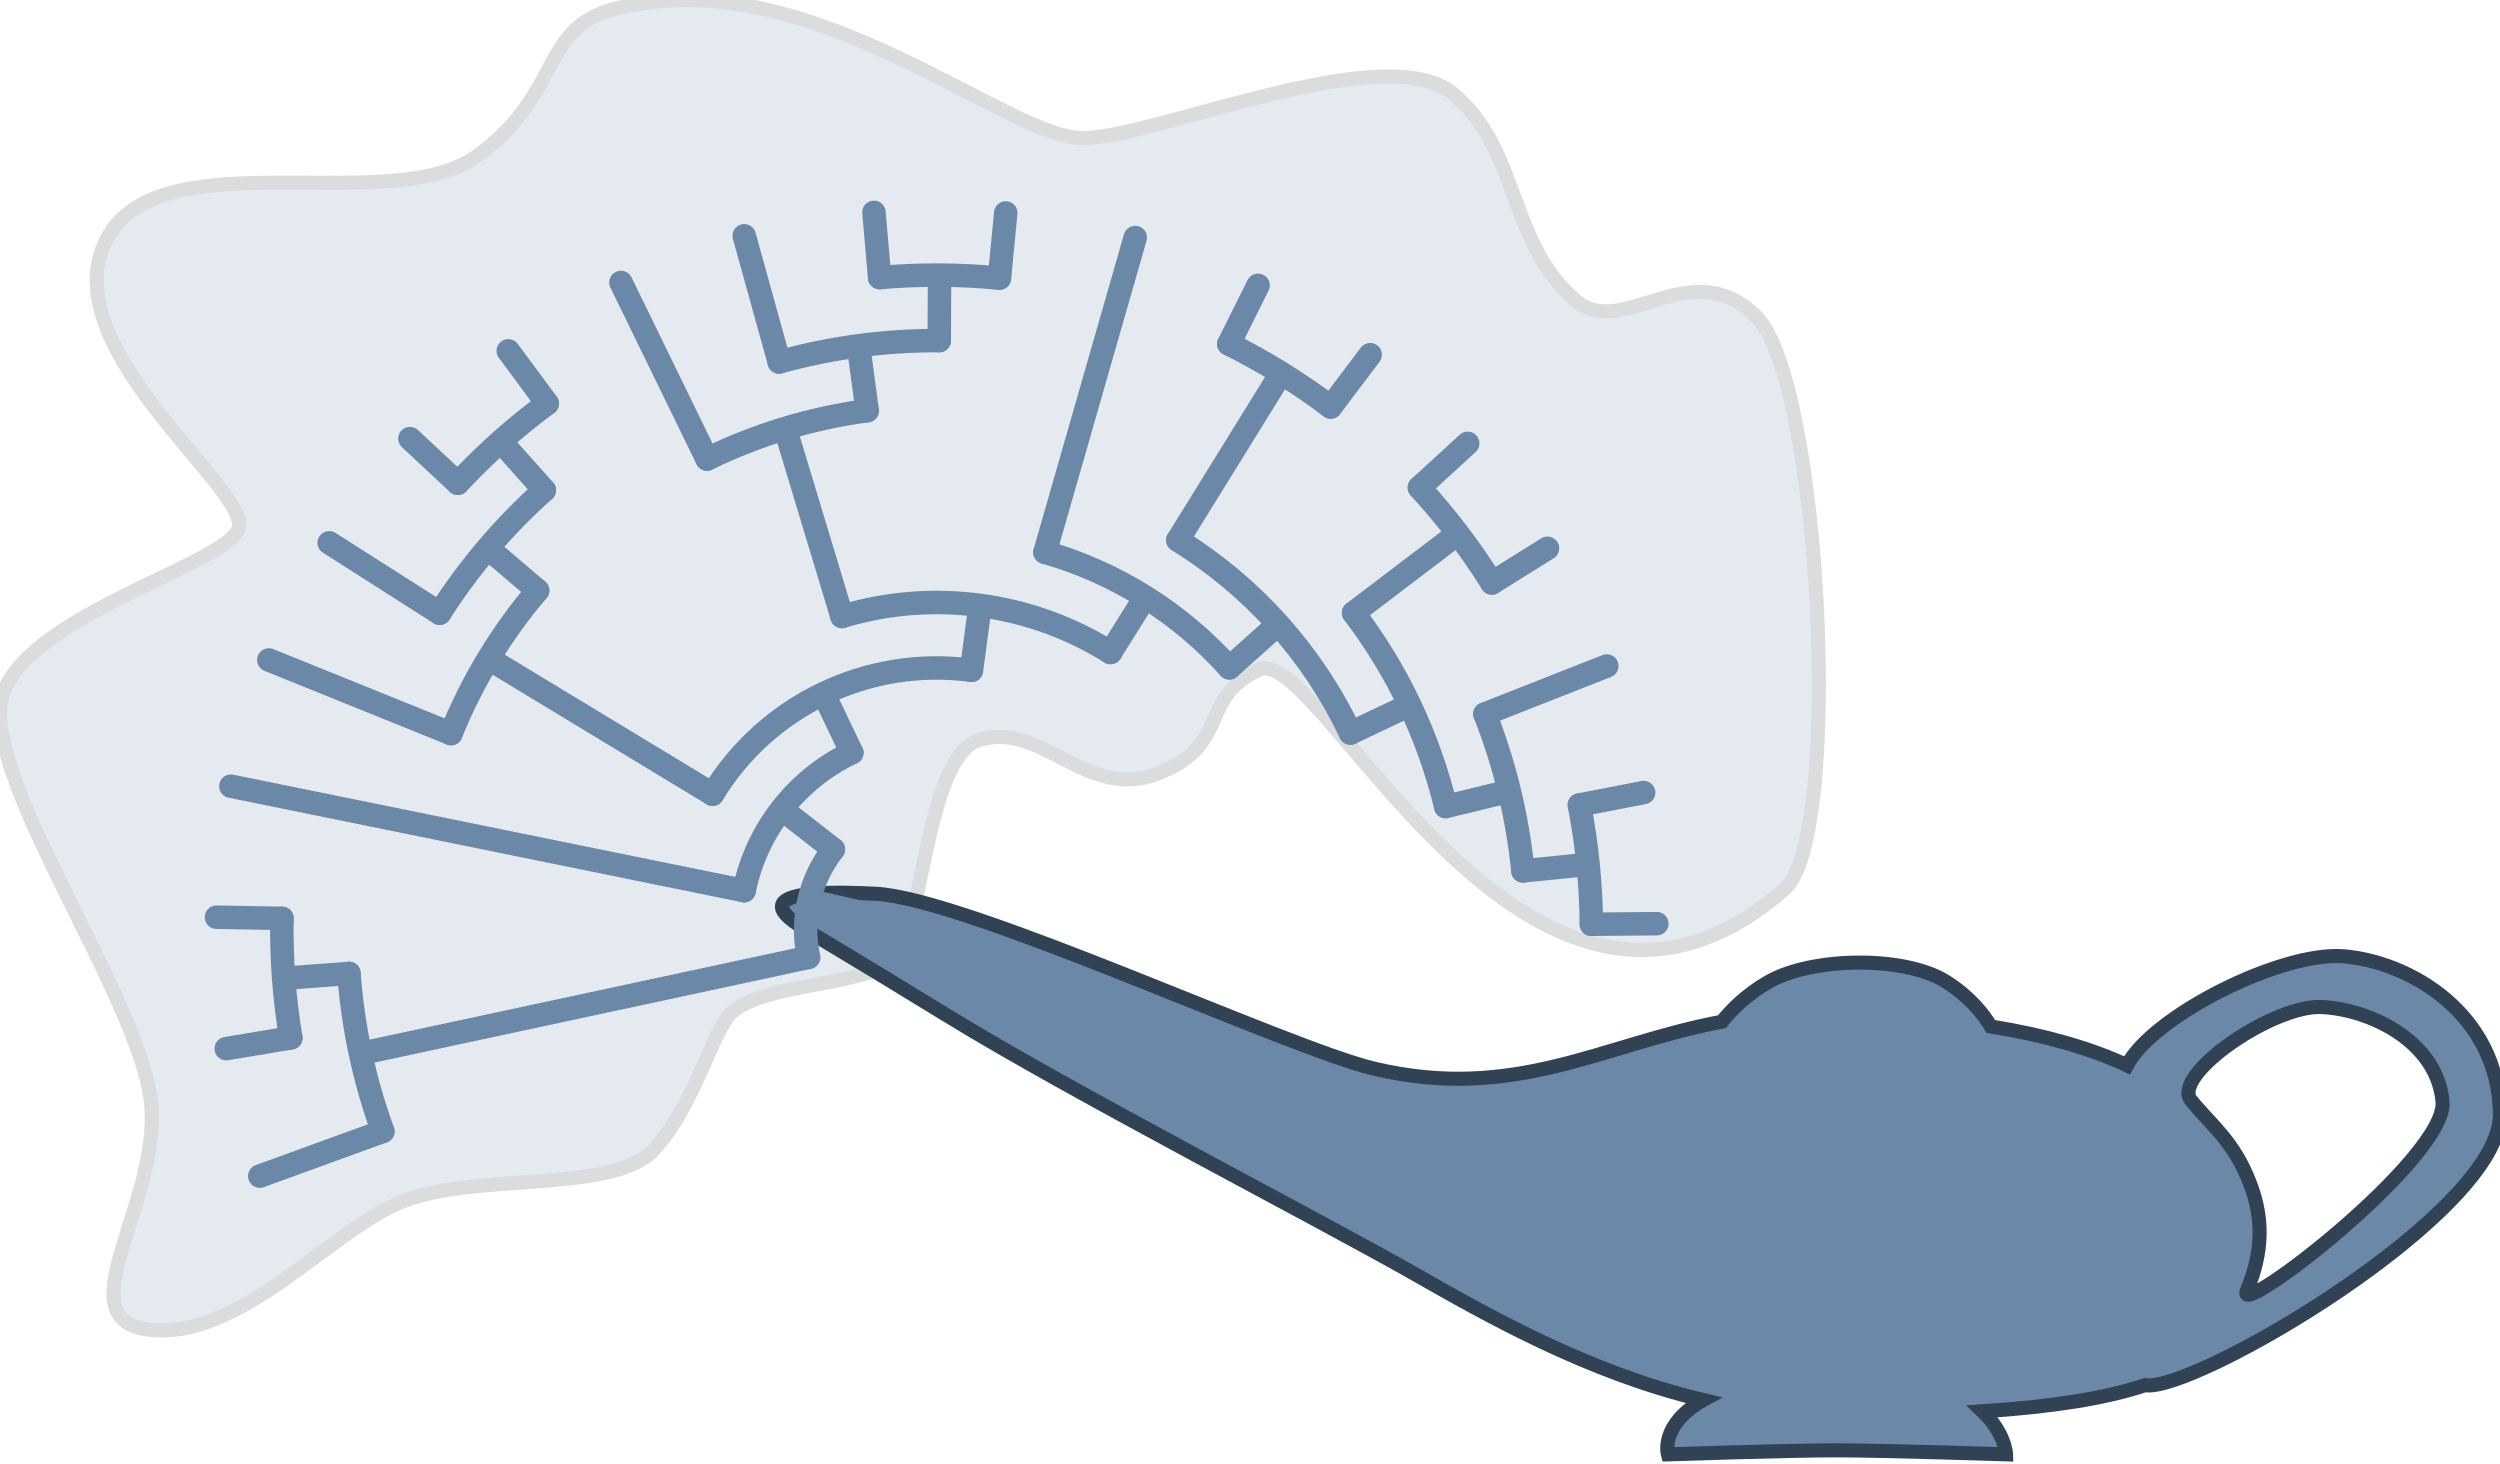
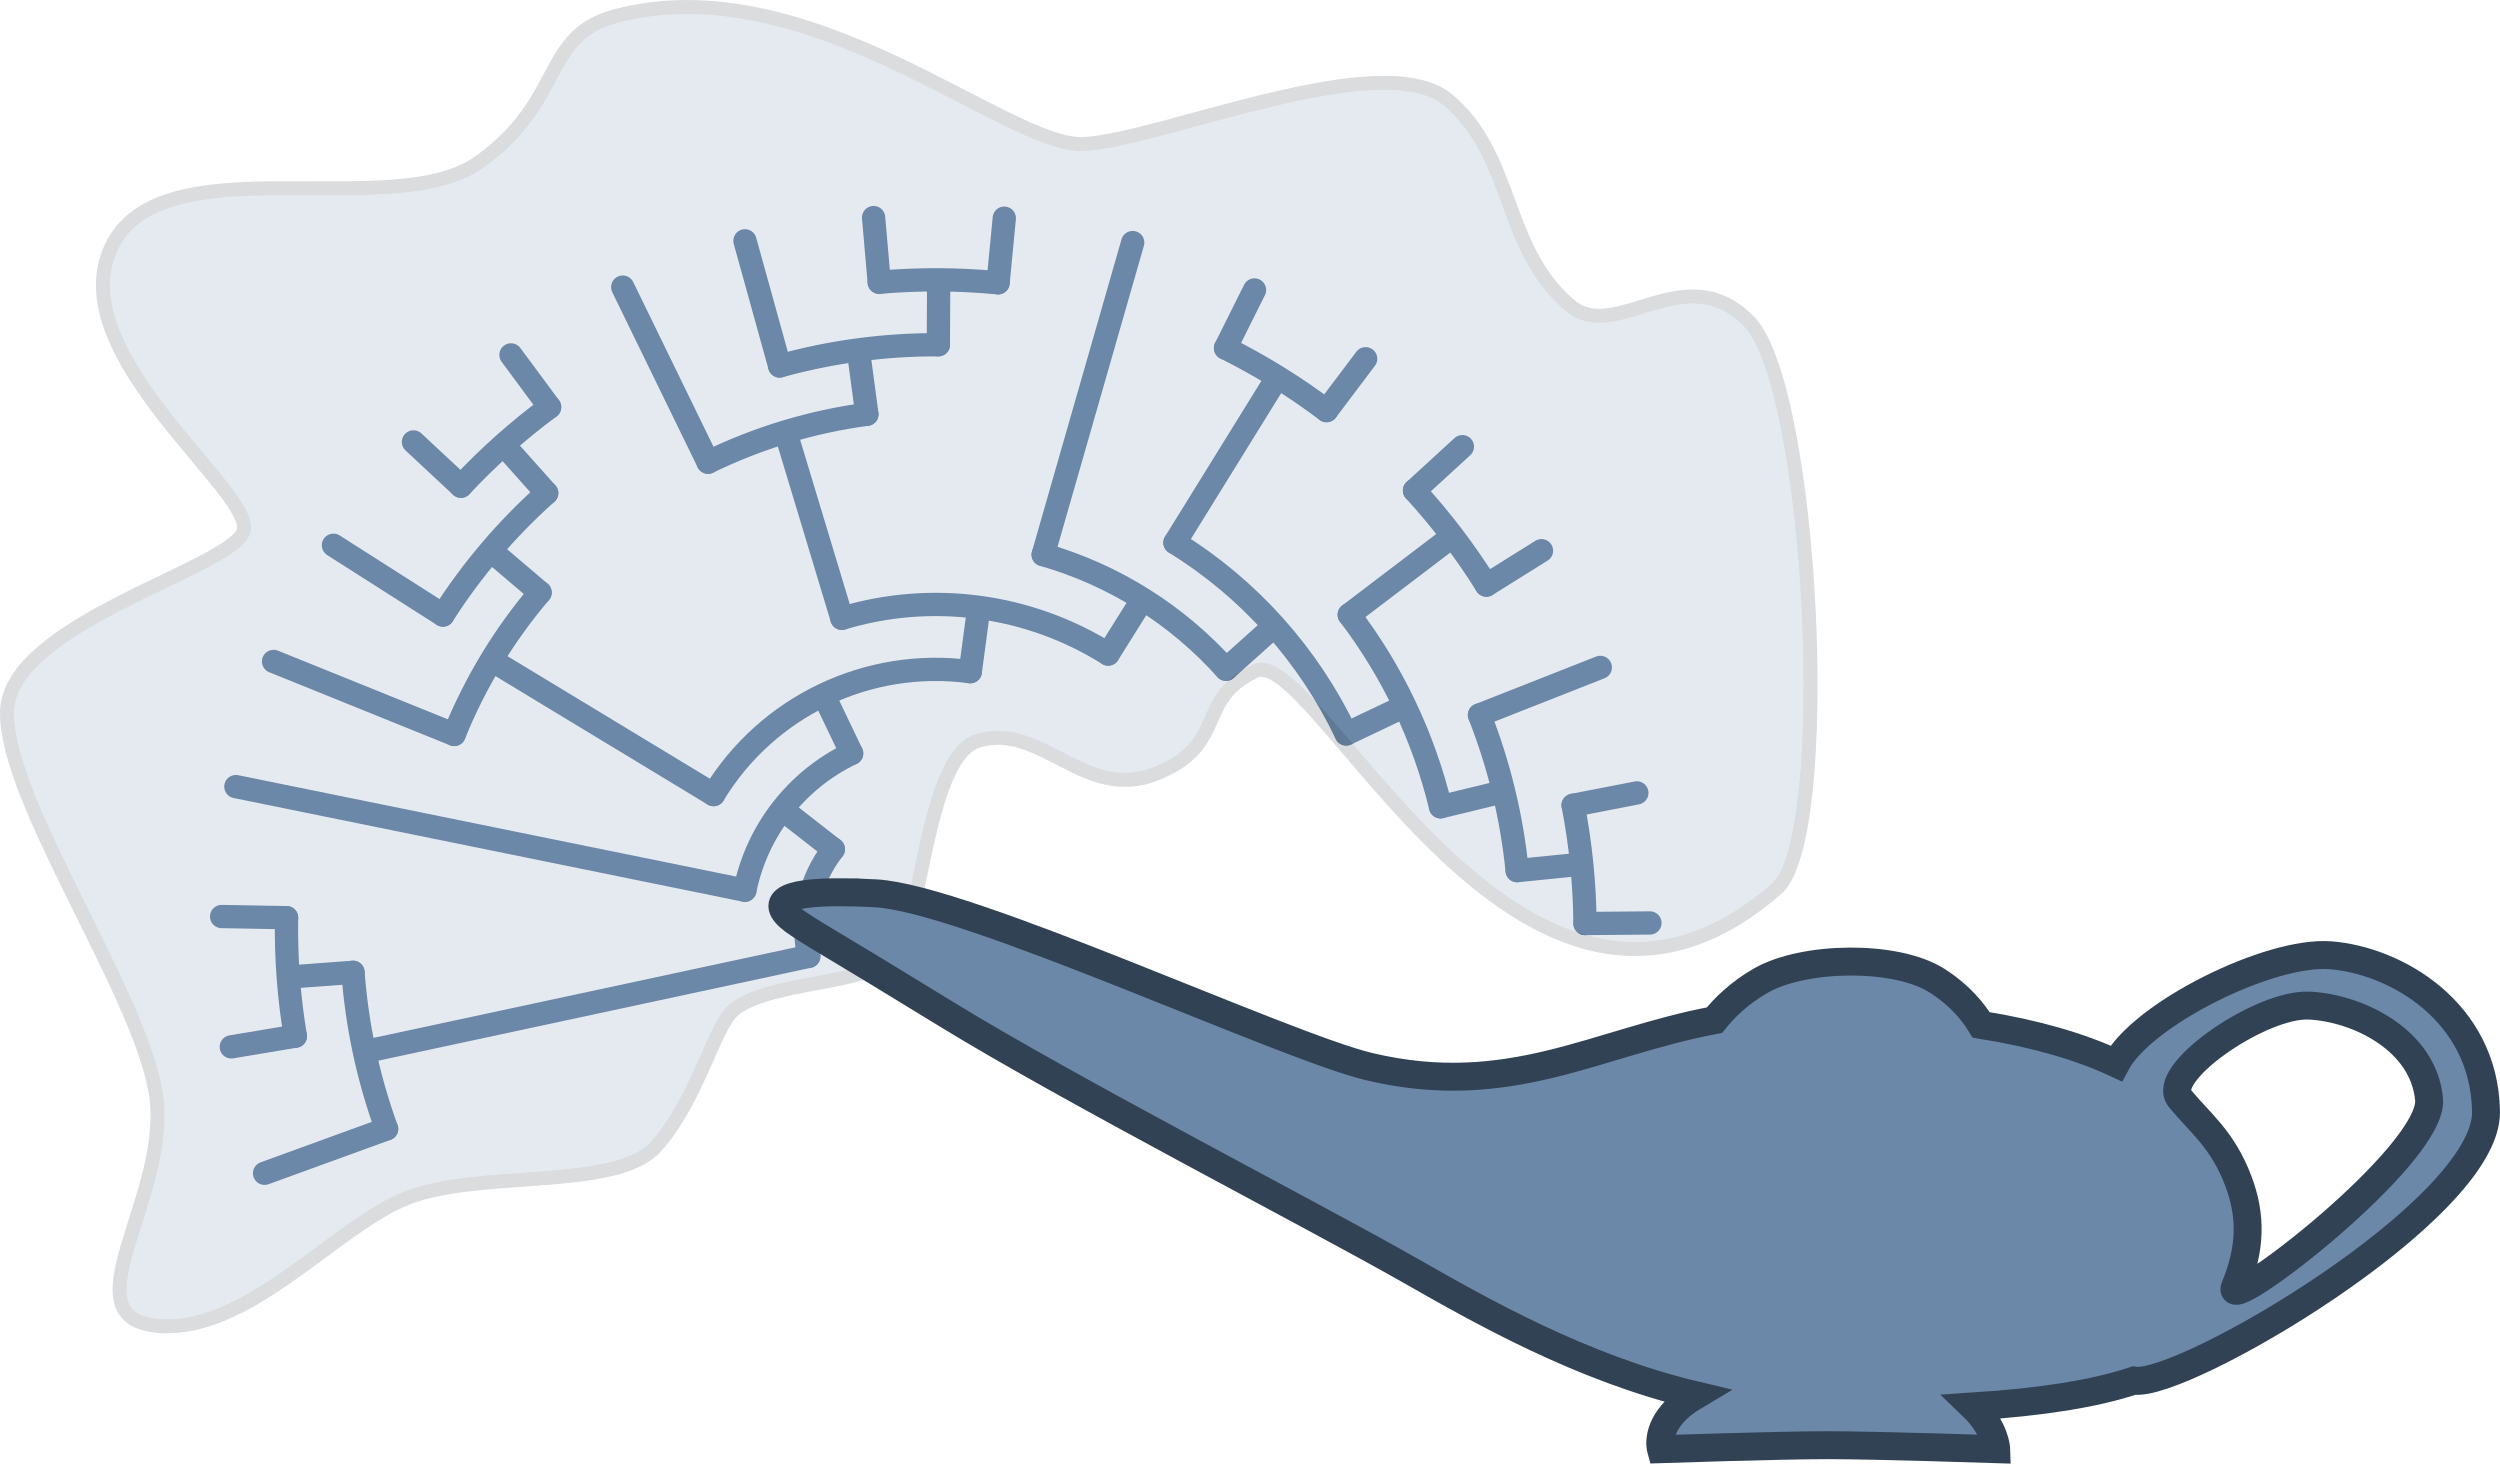
- <svg xmlns="http://www.w3.org/2000/svg" width="150.26mm" height="87.976mm" viewBox="0 0 532.416 311.728" id="svg2" version="1.1">
+ <svg xmlns="http://www.w3.org/2000/svg" width="151.53mm" height="88.712mm" viewBox="0 0 536.918 314.334" id="svg2" version="1.1">
  <defs id="defs4">
    <marker orient="auto" refY="0" refX="0" id="Arrow1Mend" style="overflow:visible">
      <path id="path4620" d="M 0,0 5,-5 -12.5,0 5,5 0,0 Z" style="fill-rule:evenodd;stroke:#000000;stroke-width:1pt" transform="matrix(-0.4,0,0,-0.4,-4,0)" />
    </marker>
    <marker orient="auto" refY="0" refX="0" id="Arrow1Lstart" style="overflow:visible">
      <path id="path4611" d="M 0,0 5,-5 -12.5,0 5,5 0,0 Z" style="fill-rule:evenodd;stroke:#000000;stroke-width:1pt" transform="matrix(0.8,0,0,0.8,10,0)" />
    </marker>
  </defs>
-   <g id="layer1" transform="translate(-188.8015,-93.33686)">
+   <g id="layer1" transform="translate(-187.3014,-91.83227)">
    <g style="overflow:hidden" id="g4405" transform="matrix(-0.6809851,-0.3931669,-0.3931669,0.6809851,1060.695,250.2417)">
      <g id="g4501">
-         <path id="path4505" d="m 605.08,218.07 c 24.023,-6.67 28.336,23.514 44.404,20.686 23.806,-4.19 33.843,-28.027 57.072,-31.966 23.229,-3.938 62.594,49.074 80.209,60.262 17.615,11.187 89.354,-4.93 128.056,33.576 14.842,14.767 0.316,26.972 12.404,53.322 12.088,26.351 78.602,38.57 75.307,70.636 -3.295,32.066 -68.479,38.01 -70.075,48.905 -1.597,10.895 42.988,53.756 31.299,74.847 -11.69,21.091 -68.996,47.837 -86.997,69.547 -18.001,21.71 -9.571,65.067 -31.874,55.351 -22.303,-9.715 -28.5,-45.926 -41.179,-63.315 -12.679,-17.389 -49.295,-31.069 -52.794,-47.375 -3.5,-16.306 2.592,-36.219 0.325,-42.762 -4.134,-11.935 -29.357,-24.853 -31.1,-35.356 -1.743,-10.503 19.477,-49.771 10.419,-61.393 -12.192,-13.971 -33.986,-0.263 -47.089,-17.072 -13.103,-16.809 1.085,-22.628 -9.43,-37.787 -10.515,-15.159 -122.953,67.901 -152.955,-19.586 -7.206,-19.783 59.978,-123.851 84.001,-130.521 z" style="opacity:0.174;fill:#6b88a8;fill-opacity:1;fill-rule:nonzero;stroke:#263341;stroke-width:3.815;stroke-linecap:round;stroke-linejoin:miter;stroke-miterlimit:10;stroke-dasharray:none;stroke-dashoffset:0;stroke-opacity:1" />
-         <path style="opacity:1;fill:#6b88a8;fill-opacity:1;fill-rule:nonzero;stroke:#314254;stroke-width:3;stroke-linecap:round;stroke-linejoin:miter;stroke-miterlimit:10;stroke-dasharray:none;stroke-dashoffset:0;stroke-opacity:1" d="M 179.904 190.123 C 166.023 189.985 163.28 192.514 170.113 196.996 C 175.856 200.762 175.517 200.19 201.889 216.385 C 228.261 232.579 280.859 259.684 301.279 271.314 C 316.407 279.931 338.043 292.322 362.725 298.17 C 362.716 298.175 362.706 298.177 362.697 298.182 C 353.448 303.448 355.201 309.727 355.201 309.727 C 355.201 309.727 380.68 308.875 390.969 308.875 C 401.258 308.875 427.223 309.727 427.223 309.727 C 427.223 309.727 427.088 305.251 422.207 300.568 C 437.075 299.602 448.378 297.809 456.828 295 C 466.916 296.756 532.737 258.355 532.416 237.234 C 532.088 215.677 512.907 204.699 498.953 203.652 C 485.851 202.67 458.65 216.22 452.971 226.879 C 445.313 223.308 435.739 220.496 423.982 218.604 C 422.413 216 419.529 212.285 414.445 209.07 C 405.626 203.494 385.968 203.804 376.719 209.07 C 371.989 211.763 368.753 215.032 366.703 217.594 C 341.375 222.336 322.618 234.706 292.59 227.578 C 274.24 223.222 206.079 191.394 186.541 190.348 C 184.099 190.217 181.887 190.143 179.904 190.123 z M 493.439 214.463 C 493.786 214.449 494.122 214.449 494.447 214.465 C 504.851 214.962 519.018 221.824 520.182 234.59 C 521.267 246.499 475.769 281.471 478.492 274.928 C 481.925 266.68 482.055 259.659 479.25 252.213 C 475.805 243.067 470.971 239.693 466.637 234.354 C 462.437 229.181 482.71 214.898 493.439 214.463 z " transform="matrix(-1.101346,-0.6358622,-0.6358622,1.101346,1060.026,381.5975)" id="path4136" />
        <g transform="matrix(0.1254083,0.1494135,0.1494135,-0.1254083,714.4232,472.868)" id="container_1" style="stroke:#6b88a8;stroke-width:32.597;stroke-linecap:round;stroke-linejoin:round;stroke-miterlimit:4;stroke-dasharray:none;stroke-dashoffset:0;stroke-opacity:1">
          <g id="container_2" style="stroke:#6b88a8;stroke-width:32.597;stroke-linecap:round;stroke-linejoin:round;stroke-miterlimit:4;stroke-dasharray:none;stroke-dashoffset:0;stroke-opacity:1" />
          <g id="container_3" style="stroke:#6b88a8;stroke-width:32.597;stroke-linecap:round;stroke-linejoin:round;stroke-miterlimit:4;stroke-dasharray:none;stroke-dashoffset:0;stroke-opacity:1" />
          <g id="container_4" style="stroke:#6b88a8;stroke-width:32.597;stroke-linecap:round;stroke-linejoin:round;stroke-miterlimit:4;stroke-dasharray:none;stroke-dashoffset:0;stroke-opacity:1">
            <g id="I11" style="stroke:#6b88a8;stroke-width:32.597;stroke-linecap:round;stroke-linejoin:round;stroke-miterlimit:4;stroke-dasharray:none;stroke-dashoffset:0;stroke-opacity:1">
              <path id="shape" style="fill:none;stroke:#6b88a8;stroke-width:32.597;stroke-linecap:round;stroke-linejoin:round;stroke-miterlimit:4;stroke-dasharray:none;stroke-dashoffset:0;stroke-opacity:1" d="m -713.924,562.813 214.177,-168.844 M -762.428,495.126 m 0,0 a 909.091,909.091 0 0 0 102.997,130.65" />
            </g>
            <g id="I29" style="stroke:#6b88a8;stroke-width:32.597;stroke-linecap:round;stroke-linejoin:round;stroke-miterlimit:4;stroke-dasharray:none;stroke-dashoffset:0;stroke-opacity:1">
              <path id="shape_1" style="fill:none;stroke:#6b88a8;stroke-width:32.597;stroke-linecap:round;stroke-linejoin:round;stroke-miterlimit:4;stroke-dasharray:none;stroke-dashoffset:0;stroke-opacity:1" d="m -258.819,965.926 23.529,-87.811" />
            </g>
            <g id="I37" style="stroke:#6b88a8;stroke-width:32.597;stroke-linecap:round;stroke-linejoin:round;stroke-miterlimit:4;stroke-dasharray:none;stroke-dashoffset:0;stroke-opacity:1">
              <path id="shape_2" style="fill:none;stroke:#6b88a8;stroke-width:32.597;stroke-linecap:round;stroke-linejoin:round;stroke-miterlimit:4;stroke-dasharray:none;stroke-dashoffset:0;stroke-opacity:1" d="M 608.761,793.353 498.078,649.107" />
            </g>
            <g id="I12" style="stroke:#6b88a8;stroke-width:32.597;stroke-linecap:round;stroke-linejoin:round;stroke-miterlimit:4;stroke-dasharray:none;stroke-dashoffset:0;stroke-opacity:1">
              <path id="shape_3" style="fill:none;stroke:#6b88a8;stroke-width:32.597;stroke-linecap:round;stroke-linejoin:round;stroke-miterlimit:4;stroke-dasharray:none;stroke-dashoffset:0;stroke-opacity:1" d="m -725.374,688.355 65.943,-62.578" />
            </g>
            <g id="I31" style="stroke:#6b88a8;stroke-width:32.597;stroke-linecap:round;stroke-linejoin:round;stroke-miterlimit:4;stroke-dasharray:none;stroke-dashoffset:0;stroke-opacity:1">
              <path id="shape_4" style="fill:none;stroke:#6b88a8;stroke-width:32.597;stroke-linecap:round;stroke-linejoin:round;stroke-miterlimit:4;stroke-dasharray:none;stroke-dashoffset:0;stroke-opacity:1" d="M 455.836,566.692 227.918,283.346 m 131.589,348.857 m 0,0 a 727.273,727.273 0 0 0 180.963,-145.563" />
            </g>
            <g id="I36" style="stroke:#6b88a8;stroke-width:32.597;stroke-linecap:round;stroke-linejoin:round;stroke-miterlimit:4;stroke-dasharray:none;stroke-dashoffset:0;stroke-opacity:1">
              <path id="shape_5" style="fill:none;stroke:#6b88a8;stroke-width:32.597;stroke-linecap:round;stroke-linejoin:round;stroke-miterlimit:4;stroke-dasharray:none;stroke-dashoffset:0;stroke-opacity:1" d="M 284.015,958.82 258.196,871.654" />
            </g>
            <g id="I17" style="stroke:#6b88a8;stroke-width:32.597;stroke-linecap:round;stroke-linejoin:round;stroke-miterlimit:4;stroke-dasharray:none;stroke-dashoffset:0;stroke-opacity:1">
              <path id="shape_6" style="fill:none;stroke:#6b88a8;stroke-width:32.597;stroke-linecap:round;stroke-linejoin:round;stroke-miterlimit:4;stroke-dasharray:none;stroke-dashoffset:0;stroke-opacity:1" d="m -987.688,-156.434 89.79,14.221" />
            </g>
            <g id="I22" style="stroke:#6b88a8;stroke-width:32.597;stroke-linecap:round;stroke-linejoin:round;stroke-miterlimit:4;stroke-dasharray:none;stroke-dashoffset:0;stroke-opacity:1">
              <path id="shape_7" style="fill:none;stroke:#6b88a8;stroke-width:32.597;stroke-linecap:round;stroke-linejoin:round;stroke-miterlimit:4;stroke-dasharray:none;stroke-dashoffset:0;stroke-opacity:1" d="m -978.148,207.912 88.923,-18.901" />
            </g>
            <g id="I5" style="stroke:#6b88a8;stroke-width:32.597;stroke-linecap:round;stroke-linejoin:round;stroke-miterlimit:4;stroke-dasharray:none;stroke-dashoffset:0;stroke-opacity:1">
              <path id="shape_8" style="fill:none;stroke:#6b88a8;stroke-width:32.597;stroke-linecap:round;stroke-linejoin:round;stroke-miterlimit:4;stroke-dasharray:none;stroke-dashoffset:0;stroke-opacity:1" d="M 144.705,231.172 96.47,154.115 m -69.904,117.315 m 0,0 A 272.727,272.727 0 0 0 232.538,142.5" />
            </g>
            <g id="I6" style="stroke:#6b88a8;stroke-width:32.597;stroke-linecap:round;stroke-linejoin:round;stroke-miterlimit:4;stroke-dasharray:none;stroke-dashoffset:0;stroke-opacity:1">
              <path id="shape_9" style="fill:none;stroke:#6b88a8;stroke-width:32.597;stroke-linecap:round;stroke-linejoin:round;stroke-miterlimit:4;stroke-dasharray:none;stroke-dashoffset:0;stroke-opacity:1" d="M 852.64,522.499 232.538,142.5" />
            </g>
            <g id="I16" style="stroke:#6b88a8;stroke-width:32.597;stroke-linecap:round;stroke-linejoin:round;stroke-miterlimit:4;stroke-dasharray:none;stroke-dashoffset:0;stroke-opacity:1">
              <path id="shape_10" style="fill:none;stroke:#6b88a8;stroke-width:32.597;stroke-linecap:round;stroke-linejoin:round;stroke-miterlimit:4;stroke-dasharray:none;stroke-dashoffset:0;stroke-opacity:1" d="m -881.119,-223.776 88.112,22.378 m -63.94,-102.063 m 0,0 a 909.091,909.091 0 0 0 -40.952,161.248" />
            </g>
            <g id="I20" style="stroke:#6b88a8;stroke-width:32.597;stroke-linecap:round;stroke-linejoin:round;stroke-miterlimit:4;stroke-dasharray:none;stroke-dashoffset:0;stroke-opacity:1">
              <path id="shape_11" style="fill:none;stroke:#6b88a8;stroke-width:32.597;stroke-linecap:round;stroke-linejoin:round;stroke-miterlimit:4;stroke-dasharray:none;stroke-dashoffset:0;stroke-opacity:1" d="m -868.2,269.583 173.64,-53.917 m -194.665,-26.656 m 0,0 a 909.091,909.091 0 0 0 49.335,158.883" />
            </g>
            <g id="I0" style="stroke:#6b88a8;stroke-width:32.597;stroke-linecap:round;stroke-linejoin:round;stroke-miterlimit:4;stroke-dasharray:none;stroke-dashoffset:0;stroke-opacity:1">
              <path id="shape_12" style="fill:none;stroke:#6b88a8;stroke-width:32.597;stroke-linecap:round;stroke-linejoin:round;stroke-miterlimit:4;stroke-dasharray:none;stroke-dashoffset:0;stroke-opacity:1" d="M 810.466,112.101 180.104,24.911 M 787.463,222.088 m 0,0 A 818.182,818.182 0 0 0 818.182,0" />
            </g>
            <g id="I26" style="stroke:#6b88a8;stroke-width:32.597;stroke-linecap:round;stroke-linejoin:round;stroke-miterlimit:4;stroke-dasharray:none;stroke-dashoffset:0;stroke-opacity:1">
              <path id="shape_13" style="fill:none;stroke:#6b88a8;stroke-width:32.597;stroke-linecap:round;stroke-linejoin:round;stroke-miterlimit:4;stroke-dasharray:none;stroke-dashoffset:0;stroke-opacity:1" d="m -175.344,799.172 19.483,-88.797 m -127.325,57.236 m 0,0 a 818.182,818.182 0 0 0 218.993,48.049" />
            </g>
            <g id="I33" style="stroke:#6b88a8;stroke-width:32.597;stroke-linecap:round;stroke-linejoin:round;stroke-miterlimit:4;stroke-dasharray:none;stroke-dashoffset:0;stroke-opacity:1">
              <path id="shape_14" style="fill:none;stroke:#6b88a8;stroke-width:32.597;stroke-linecap:round;stroke-linejoin:round;stroke-miterlimit:4;stroke-dasharray:none;stroke-dashoffset:0;stroke-opacity:1" d="m 404.445,711.229 -44.938,-79.025 m -56.323,127.732 m 0,0 A 818.182,818.182 0 0 0 498.078,649.107" />
            </g>
            <g id="I8" style="stroke:#6b88a8;stroke-width:32.597;stroke-linecap:round;stroke-linejoin:round;stroke-miterlimit:4;stroke-dasharray:none;stroke-dashoffset:0;stroke-opacity:1">
              <path id="shape_15" style="fill:none;stroke:#6b88a8;stroke-width:32.597;stroke-linecap:round;stroke-linejoin:round;stroke-miterlimit:4;stroke-dasharray:none;stroke-dashoffset:0;stroke-opacity:1" d="m -210.82,402.699 42.164,-80.54 m -189.912,-42.802 m 0,0 a 454.545,454.545 0 0 0 333.294,174.485" />
            </g>
            <g id="I32" style="stroke:#6b88a8;stroke-width:32.597;stroke-linecap:round;stroke-linejoin:round;stroke-miterlimit:4;stroke-dasharray:none;stroke-dashoffset:0;stroke-opacity:1">
              <path id="shape_16" style="fill:none;stroke:#6b88a8;stroke-width:32.597;stroke-linecap:round;stroke-linejoin:round;stroke-miterlimit:4;stroke-dasharray:none;stroke-dashoffset:0;stroke-opacity:1" d="M 743.145,669.131 540.469,486.64" />
            </g>
            <g id="I2" style="stroke:#6b88a8;stroke-width:32.597;stroke-linecap:round;stroke-linejoin:round;stroke-miterlimit:4;stroke-dasharray:none;stroke-dashoffset:0;stroke-opacity:1">
              <path id="shape_17" style="fill:none;stroke:#6b88a8;stroke-width:32.597;stroke-linecap:round;stroke-linejoin:round;stroke-miterlimit:4;stroke-dasharray:none;stroke-dashoffset:0;stroke-opacity:1" d="M 983.255,182.236 893.868,165.669" />
            </g>
            <g id="I18" style="stroke:#6b88a8;stroke-width:32.597;stroke-linecap:round;stroke-linejoin:round;stroke-miterlimit:4;stroke-dasharray:none;stroke-dashoffset:0;stroke-opacity:1">
              <path id="shape_18" style="fill:none;stroke:#6b88a8;stroke-width:32.597;stroke-linecap:round;stroke-linejoin:round;stroke-miterlimit:4;stroke-dasharray:none;stroke-dashoffset:0;stroke-opacity:1" d="m -942.641,-333.807 85.695,30.346" />
            </g>
            <g id="I35" style="stroke:#6b88a8;stroke-width:32.597;stroke-linecap:round;stroke-linejoin:round;stroke-miterlimit:4;stroke-dasharray:none;stroke-dashoffset:0;stroke-opacity:1">
              <path id="shape_19" style="fill:none;stroke:#6b88a8;stroke-width:32.597;stroke-linecap:round;stroke-linejoin:round;stroke-miterlimit:4;stroke-dasharray:none;stroke-dashoffset:0;stroke-opacity:1" d="M 453.99,891.007 412.719,810.006" />
            </g>
            <g id="I28" style="stroke:#6b88a8;stroke-width:32.597;stroke-linecap:round;stroke-linejoin:round;stroke-miterlimit:4;stroke-dasharray:none;stroke-dashoffset:0;stroke-opacity:1">
              <path id="shape_20" style="fill:none;stroke:#6b88a8;stroke-width:32.597;stroke-linecap:round;stroke-linejoin:round;stroke-miterlimit:4;stroke-dasharray:none;stroke-dashoffset:0;stroke-opacity:1" d="m -314.652,852.901 31.465,-85.29 m -108.187,52.921 m 0,0 a 909.091,909.091 0 0 0 156.084,57.582" />
            </g>
            <g id="I10" style="stroke:#6b88a8;stroke-width:32.597;stroke-linecap:round;stroke-linejoin:round;stroke-miterlimit:4;stroke-dasharray:none;stroke-dashoffset:0;stroke-opacity:1">
              <path id="shape_21" style="fill:none;stroke:#6b88a8;stroke-width:32.597;stroke-linecap:round;stroke-linejoin:round;stroke-miterlimit:4;stroke-dasharray:none;stroke-dashoffset:0;stroke-opacity:1" d="m -590.674,236.776 84.382,-33.825 M -633.5,60.302 m 0,0 a 636.364,636.364 0 0 0 133.753,333.667" />
            </g>
            <g id="I30" style="stroke:#6b88a8;stroke-width:32.597;stroke-linecap:round;stroke-linejoin:round;stroke-miterlimit:4;stroke-dasharray:none;stroke-dashoffset:0;stroke-opacity:1">
              <path id="shape_22" style="fill:none;stroke:#6b88a8;stroke-width:32.597;stroke-linecap:round;stroke-linejoin:round;stroke-miterlimit:4;stroke-dasharray:none;stroke-dashoffset:0;stroke-opacity:1" d="m -430.511,902.585 39.137,-82.053" />
            </g>
            <g id="I7" style="stroke:#6b88a8;stroke-width:32.597;stroke-linecap:round;stroke-linejoin:round;stroke-miterlimit:4;stroke-dasharray:none;stroke-dashoffset:0;stroke-opacity:1">
              <path id="shape_23" style="fill:none;stroke:#6b88a8;stroke-width:32.597;stroke-linecap:round;stroke-linejoin:round;stroke-miterlimit:4;stroke-dasharray:none;stroke-dashoffset:0;stroke-opacity:1" d="m 35.421,361.907 -8.855,-90.477 m -195.221,50.729 m 0,0 a 363.636,363.636 0 0 0 396.574,-38.813" />
            </g>
            <g id="I4" style="stroke:#6b88a8;stroke-width:32.597;stroke-linecap:round;stroke-linejoin:round;stroke-miterlimit:4;stroke-dasharray:none;stroke-dashoffset:0;stroke-opacity:1">
              <path id="shape_24" style="fill:none;stroke:#6b88a8;stroke-width:32.597;stroke-linecap:round;stroke-linejoin:round;stroke-miterlimit:4;stroke-dasharray:none;stroke-dashoffset:0;stroke-opacity:1" d="M 1000,0 818.182,0" />
            </g>
            <g id="I13" style="stroke:#6b88a8;stroke-width:32.597;stroke-linecap:round;stroke-linejoin:round;stroke-miterlimit:4;stroke-dasharray:none;stroke-dashoffset:0;stroke-opacity:1">
              <path id="shape_25" style="fill:none;stroke:#6b88a8;stroke-width:32.597;stroke-linecap:round;stroke-linejoin:round;stroke-miterlimit:4;stroke-dasharray:none;stroke-dashoffset:0;stroke-opacity:1" d="m -838.671,544.639 76.243,-49.513" />
            </g>
            <g id="I34" style="stroke:#6b88a8;stroke-width:32.597;stroke-linecap:round;stroke-linejoin:round;stroke-miterlimit:4;stroke-dasharray:none;stroke-dashoffset:0;stroke-opacity:1">
              <path id="shape_26" style="fill:none;stroke:#6b88a8;stroke-width:32.597;stroke-linecap:round;stroke-linejoin:round;stroke-miterlimit:4;stroke-dasharray:none;stroke-dashoffset:0;stroke-opacity:1" d="M 336.87,844.372 303.183,759.935 M 258.196,871.654 m 0,0 a 909.091,909.091 0 0 0 154.523,-61.648" />
            </g>
            <g id="I27" style="stroke:#6b88a8;stroke-width:32.597;stroke-linecap:round;stroke-linejoin:round;stroke-miterlimit:4;stroke-dasharray:none;stroke-dashoffset:0;stroke-opacity:1">
              <path id="shape_27" style="fill:none;stroke:#6b88a8;stroke-width:32.597;stroke-linecap:round;stroke-linejoin:round;stroke-miterlimit:4;stroke-dasharray:none;stroke-dashoffset:0;stroke-opacity:1" d="m -78.459,996.917 14.265,-181.258" />
            </g>
            <g id="I19" style="stroke:#6b88a8;stroke-width:32.597;stroke-linecap:round;stroke-linejoin:round;stroke-miterlimit:4;stroke-dasharray:none;stroke-dashoffset:0;stroke-opacity:1">
              <path id="shape_28" style="fill:none;stroke:#6b88a8;stroke-width:32.597;stroke-linecap:round;stroke-linejoin:round;stroke-miterlimit:4;stroke-dasharray:none;stroke-dashoffset:0;stroke-opacity:1" d="m -999.657,26.177 181.756,-4.759" />
            </g>
            <g id="I24" style="stroke:#6b88a8;stroke-width:32.597;stroke-linecap:round;stroke-linejoin:round;stroke-miterlimit:4;stroke-dasharray:none;stroke-dashoffset:0;stroke-opacity:1">
              <path id="shape_29" style="fill:none;stroke:#6b88a8;stroke-width:32.597;stroke-linecap:round;stroke-linejoin:round;stroke-miterlimit:4;stroke-dasharray:none;stroke-dashoffset:0;stroke-opacity:1" d="M -40.439,726.148 -25.274,453.842 M -155.861,710.375 m 0,0 a 727.273,727.273 0 0 0 231.882,12.913" />
            </g>
            <g id="I15" style="stroke:#6b88a8;stroke-width:32.597;stroke-linecap:round;stroke-linejoin:round;stroke-miterlimit:4;stroke-dasharray:none;stroke-dashoffset:0;stroke-opacity:1">
              <path id="shape_30" style="fill:none;stroke:#6b88a8;stroke-width:32.597;stroke-linecap:round;stroke-linejoin:round;stroke-miterlimit:4;stroke-dasharray:none;stroke-dashoffset:0;stroke-opacity:1" d="m -813.123,-90.847 90.347,10.094 m -70.231,-120.645 m 0,0 a 818.182,818.182 0 0 0 -24.894,222.816" />
            </g>
            <g id="I9" style="stroke:#6b88a8;stroke-width:32.597;stroke-linecap:round;stroke-linejoin:round;stroke-miterlimit:4;stroke-dasharray:none;stroke-dashoffset:0;stroke-opacity:1">
              <path id="shape_31" style="fill:none;stroke:#6b88a8;stroke-width:32.597;stroke-linecap:round;stroke-linejoin:round;stroke-miterlimit:4;stroke-dasharray:none;stroke-dashoffset:0;stroke-opacity:1" d="m -430.282,335.229 71.714,-55.871 m -147.724,-76.407 m 0,0 A 545.455,545.455 0 0 0 -320.61,441.282" />
            </g>
            <g id="I21" style="stroke:#6b88a8;stroke-width:32.597;stroke-linecap:round;stroke-linejoin:round;stroke-miterlimit:4;stroke-dasharray:none;stroke-dashoffset:0;stroke-opacity:1">
              <path id="shape_32" style="fill:none;stroke:#6b88a8;stroke-width:32.597;stroke-linecap:round;stroke-linejoin:round;stroke-miterlimit:4;stroke-dasharray:none;stroke-dashoffset:0;stroke-opacity:1" d="m -923.88,382.683 83.989,-34.789" />
            </g>
            <g id="I3" style="stroke:#6b88a8;stroke-width:32.597;stroke-linecap:round;stroke-linejoin:round;stroke-miterlimit:4;stroke-dasharray:none;stroke-dashoffset:0;stroke-opacity:1">
              <path id="shape_33" style="fill:none;stroke:#6b88a8;stroke-width:32.597;stroke-linecap:round;stroke-linejoin:round;stroke-miterlimit:4;stroke-dasharray:none;stroke-dashoffset:0;stroke-opacity:1" d="m 933.58,358.368 -84.871,-32.579" />
            </g>
            <g id="I14" style="stroke:#6b88a8;stroke-width:32.597;stroke-linecap:round;stroke-linejoin:round;stroke-miterlimit:4;stroke-dasharray:none;stroke-dashoffset:0;stroke-opacity:1">
              <path id="shape_34" style="fill:none;stroke:#6b88a8;stroke-width:32.597;stroke-linecap:round;stroke-linejoin:round;stroke-miterlimit:4;stroke-dasharray:none;stroke-dashoffset:0;stroke-opacity:1" d="m -724,68.916 90.5,-8.615 m -89.276,-141.055 m 0,0 a 727.273,727.273 0 0 0 28.216,296.42" />
            </g>
            <g id="I25" style="stroke:#6b88a8;stroke-width:32.597;stroke-linecap:round;stroke-linejoin:round;stroke-miterlimit:4;stroke-dasharray:none;stroke-dashoffset:0;stroke-opacity:1">
              <path id="shape_35" style="fill:none;stroke:#6b88a8;stroke-width:32.597;stroke-linecap:round;stroke-linejoin:round;stroke-miterlimit:4;stroke-dasharray:none;stroke-dashoffset:0;stroke-opacity:1" d="M 104.528,994.522 76.021,723.289" />
            </g>
            <g id="I23" style="stroke:#6b88a8;stroke-width:32.597;stroke-linecap:round;stroke-linejoin:round;stroke-miterlimit:4;stroke-dasharray:none;stroke-dashoffset:0;stroke-opacity:1">
              <path id="shape_36" style="fill:none;stroke:#6b88a8;stroke-width:32.597;stroke-linecap:round;stroke-linejoin:round;stroke-miterlimit:4;stroke-dasharray:none;stroke-dashoffset:0;stroke-opacity:1" d="M -587.785,809.017 -320.61,441.282" />
            </g>
            <g id="I1" style="stroke:#6b88a8;stroke-width:32.597;stroke-linecap:round;stroke-linejoin:round;stroke-miterlimit:4;stroke-dasharray:none;stroke-dashoffset:0;stroke-opacity:1">
              <path id="shape_37" style="fill:none;stroke:#6b88a8;stroke-width:32.597;stroke-linecap:round;stroke-linejoin:round;stroke-miterlimit:4;stroke-dasharray:none;stroke-dashoffset:0;stroke-opacity:1" d="m 874.959,246.764 -87.496,-24.676 m 61.246,103.701 m 0,0 A 909.091,909.091 0 0 0 893.868,165.669" />
            </g>
            <g id="NR0" style="stroke:#6b88a8;stroke-width:32.597;stroke-linecap:round;stroke-linejoin:round;stroke-miterlimit:4;stroke-dasharray:none;stroke-dashoffset:0;stroke-opacity:1">
              <path id="shape_38" style="fill:none;stroke:#6b88a8;stroke-width:32.597;stroke-linecap:round;stroke-linejoin:round;stroke-miterlimit:4;stroke-dasharray:none;stroke-dashoffset:0;stroke-opacity:1" d="M 152.632,98.799 76.316,49.4 M 96.47,154.115 m 0,0 A 181.818,181.818 0 0 0 180.104,24.911" />
            </g>
          </g>
          <g id="container_5" style="stroke:#6b88a8;stroke-width:32.597;stroke-linecap:round;stroke-linejoin:round;stroke-miterlimit:4;stroke-dasharray:none;stroke-dashoffset:0;stroke-opacity:1" />
          <g id="container_6" style="stroke:#6b88a8;stroke-width:32.597;stroke-linecap:round;stroke-linejoin:round;stroke-miterlimit:4;stroke-dasharray:none;stroke-dashoffset:0;stroke-opacity:1" />
          <g id="container_7" style="stroke:#6b88a8;stroke-width:32.597;stroke-linecap:round;stroke-linejoin:round;stroke-miterlimit:4;stroke-dasharray:none;stroke-dashoffset:0;stroke-opacity:1" />
          <g id="container_8" style="stroke:#6b88a8;stroke-width:32.597;stroke-linecap:round;stroke-linejoin:round;stroke-miterlimit:4;stroke-dasharray:none;stroke-dashoffset:0;stroke-opacity:1" />
          <g id="container_9" style="stroke:#6b88a8;stroke-width:32.597;stroke-linecap:round;stroke-linejoin:round;stroke-miterlimit:4;stroke-dasharray:none;stroke-dashoffset:0;stroke-opacity:1" />
        </g>
+         <path id="path4505" d="m 605.08,218.07 c 24.023,-6.67 28.336,23.514 44.404,20.686 23.806,-4.19 33.843,-28.027 57.072,-31.966 23.229,-3.938 62.594,49.074 80.209,60.262 17.615,11.187 89.354,-4.93 128.056,33.576 14.842,14.767 0.316,26.972 12.404,53.322 12.088,26.351 78.602,38.57 75.307,70.636 -3.295,32.066 -68.479,38.01 -70.075,48.905 -1.597,10.895 42.988,53.756 31.299,74.847 -11.69,21.091 -68.996,47.837 -86.997,69.547 -18.001,21.71 -9.571,65.067 -31.874,55.351 -22.303,-9.715 -28.5,-45.926 -41.179,-63.315 -12.679,-17.389 -49.295,-31.069 -52.794,-47.375 -3.5,-16.306 2.592,-36.219 0.325,-42.762 -4.134,-11.935 -29.357,-24.853 -31.1,-35.356 -1.743,-10.503 19.477,-49.771 10.419,-61.393 -12.192,-13.971 -33.986,-0.263 -47.089,-17.072 -13.103,-16.809 1.085,-22.628 -9.43,-37.787 -10.515,-15.159 -122.953,67.901 -152.955,-19.586 -7.206,-19.783 59.978,-123.851 84.001,-130.521 z" style="opacity:0.174;fill:#6b88a8;fill-opacity:1;fill-rule:nonzero;stroke:#263341;stroke-width:3.815;stroke-linecap:round;stroke-linejoin:miter;stroke-miterlimit:10;stroke-dasharray:none;stroke-dashoffset:0;stroke-opacity:1" />
+         <path style="opacity:1;fill:#6b88a8;fill-opacity:1;fill-rule:nonzero;stroke:#314254;stroke-width:6;stroke-linecap:round;stroke-linejoin:miter;stroke-miterlimit:10;stroke-dasharray:none;stroke-dashoffset:0;stroke-opacity:1" d="m 179.904,190.123 c -13.882,-0.138 -16.625,2.391 -9.791,6.873 5.742,3.766 5.404,3.194 31.775,19.389 26.372,16.195 78.97,43.299 99.391,54.93 15.128,8.616 36.763,21.008 61.445,26.855 -0.008,0.005 -0.019,0.007 -0.027,0.012 -9.249,5.266 -7.496,11.545 -7.496,11.545 0,0 25.479,-0.852 35.768,-0.852 10.289,-10e-6 36.254,0.852 36.254,0.852 0,0 -0.135,-4.476 -5.016,-9.158 14.868,-0.966 26.171,-2.76 34.621,-5.568 10.088,1.756 75.909,-36.645 75.588,-57.766 -0.328,-21.557 -19.509,-32.536 -33.463,-33.582 -13.102,-0.982 -40.303,12.568 -45.982,23.227 -7.658,-3.571 -17.232,-6.383 -28.988,-8.275 -1.57,-2.603 -4.453,-6.319 -9.537,-9.533 -8.82,-5.576 -28.477,-5.266 -37.727,0 -4.73,2.693 -7.965,5.961 -10.016,8.523 -25.328,4.742 -44.085,17.112 -74.113,9.984 -18.35,-4.356 -86.511,-36.184 -106.049,-37.23 -2.442,-0.131 -4.654,-0.205 -6.637,-0.225 z m 313.535,24.34 c 0.346,-0.014 0.683,-0.014 1.008,0.002 10.404,0.497 24.57,7.359 25.734,20.125 1.086,11.909 -44.412,46.881 -41.689,40.338 3.432,-8.248 3.563,-15.269 0.758,-22.715 -3.445,-9.146 -8.279,-12.52 -12.613,-17.859 -4.199,-5.173 16.073,-19.455 26.803,-19.891 z" transform="matrix(-1.101346,-0.6358622,-0.6358622,1.101346,1060.026,381.5975)" id="path4136" />
        <g transform="matrix(-0.5,-0.8660254,-0.8660254,0.5,1152.858,716.2589)" id="container_10" style="stroke:#6b88a8;stroke-width:6.359;stroke-linecap:round;stroke-linejoin:round;stroke-miterlimit:4;stroke-dasharray:none;stroke-dashoffset:0;stroke-opacity:1" />
      </g>
    </g>
  </g>
</svg>
